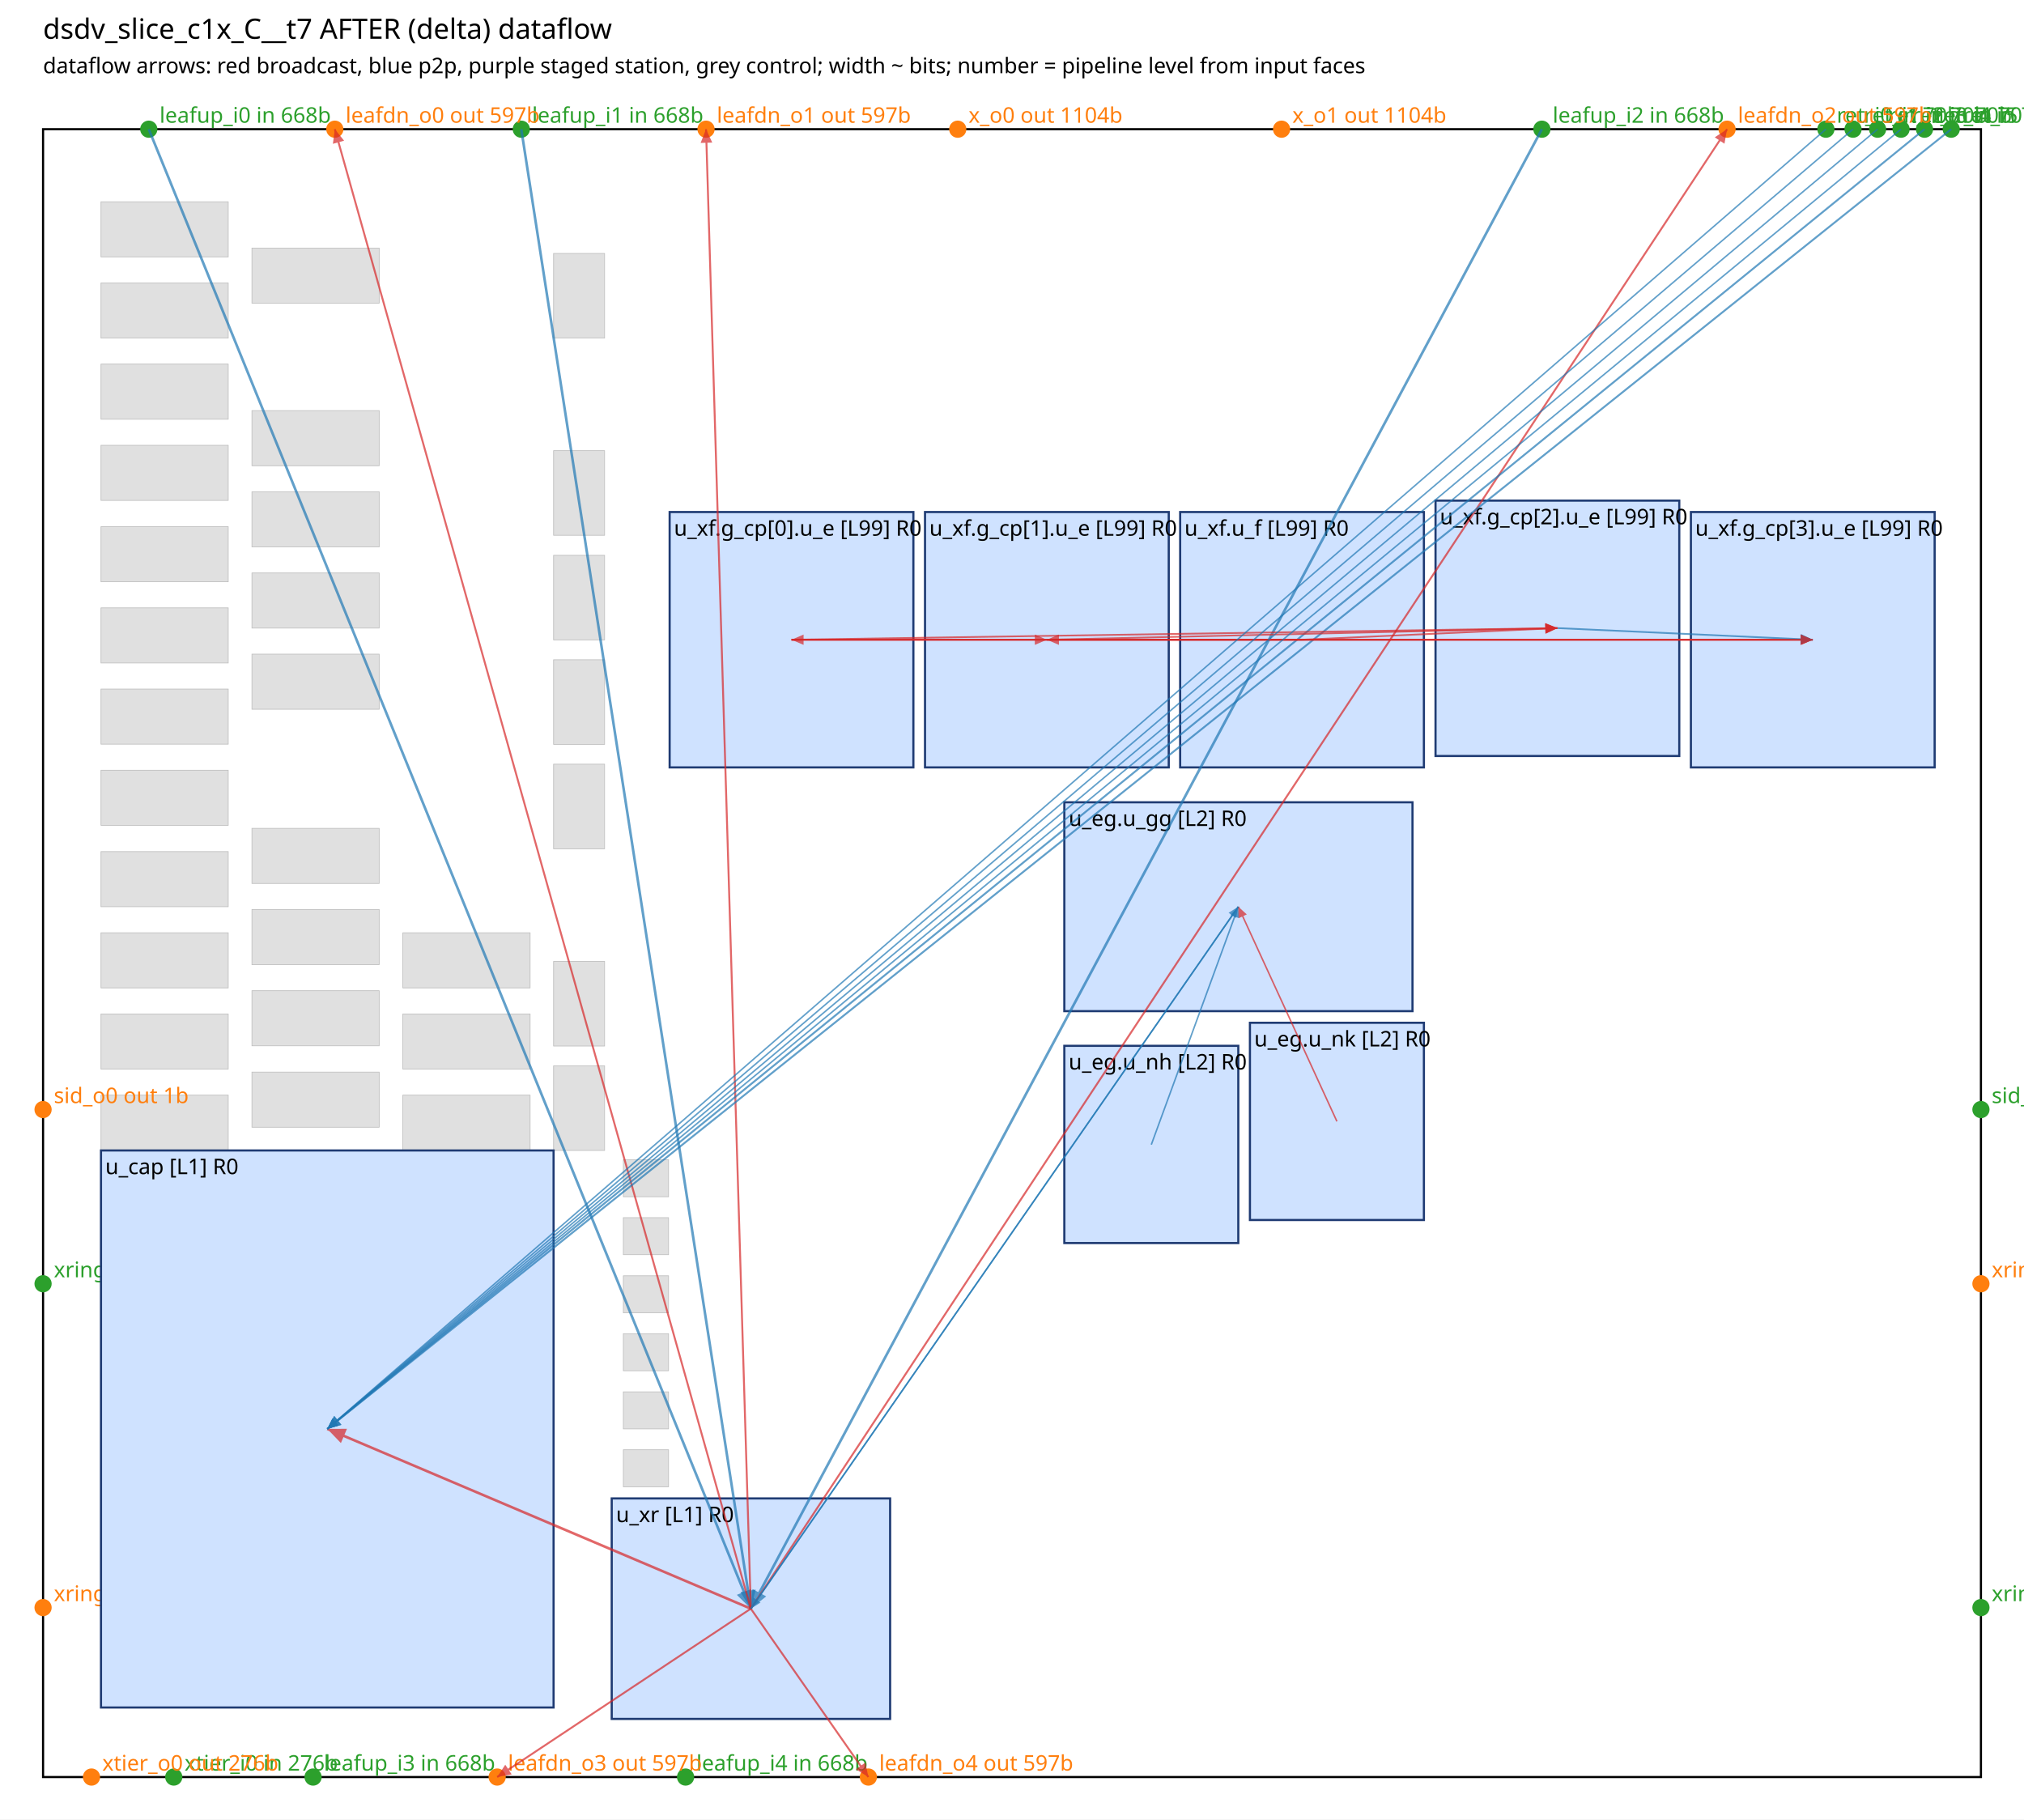
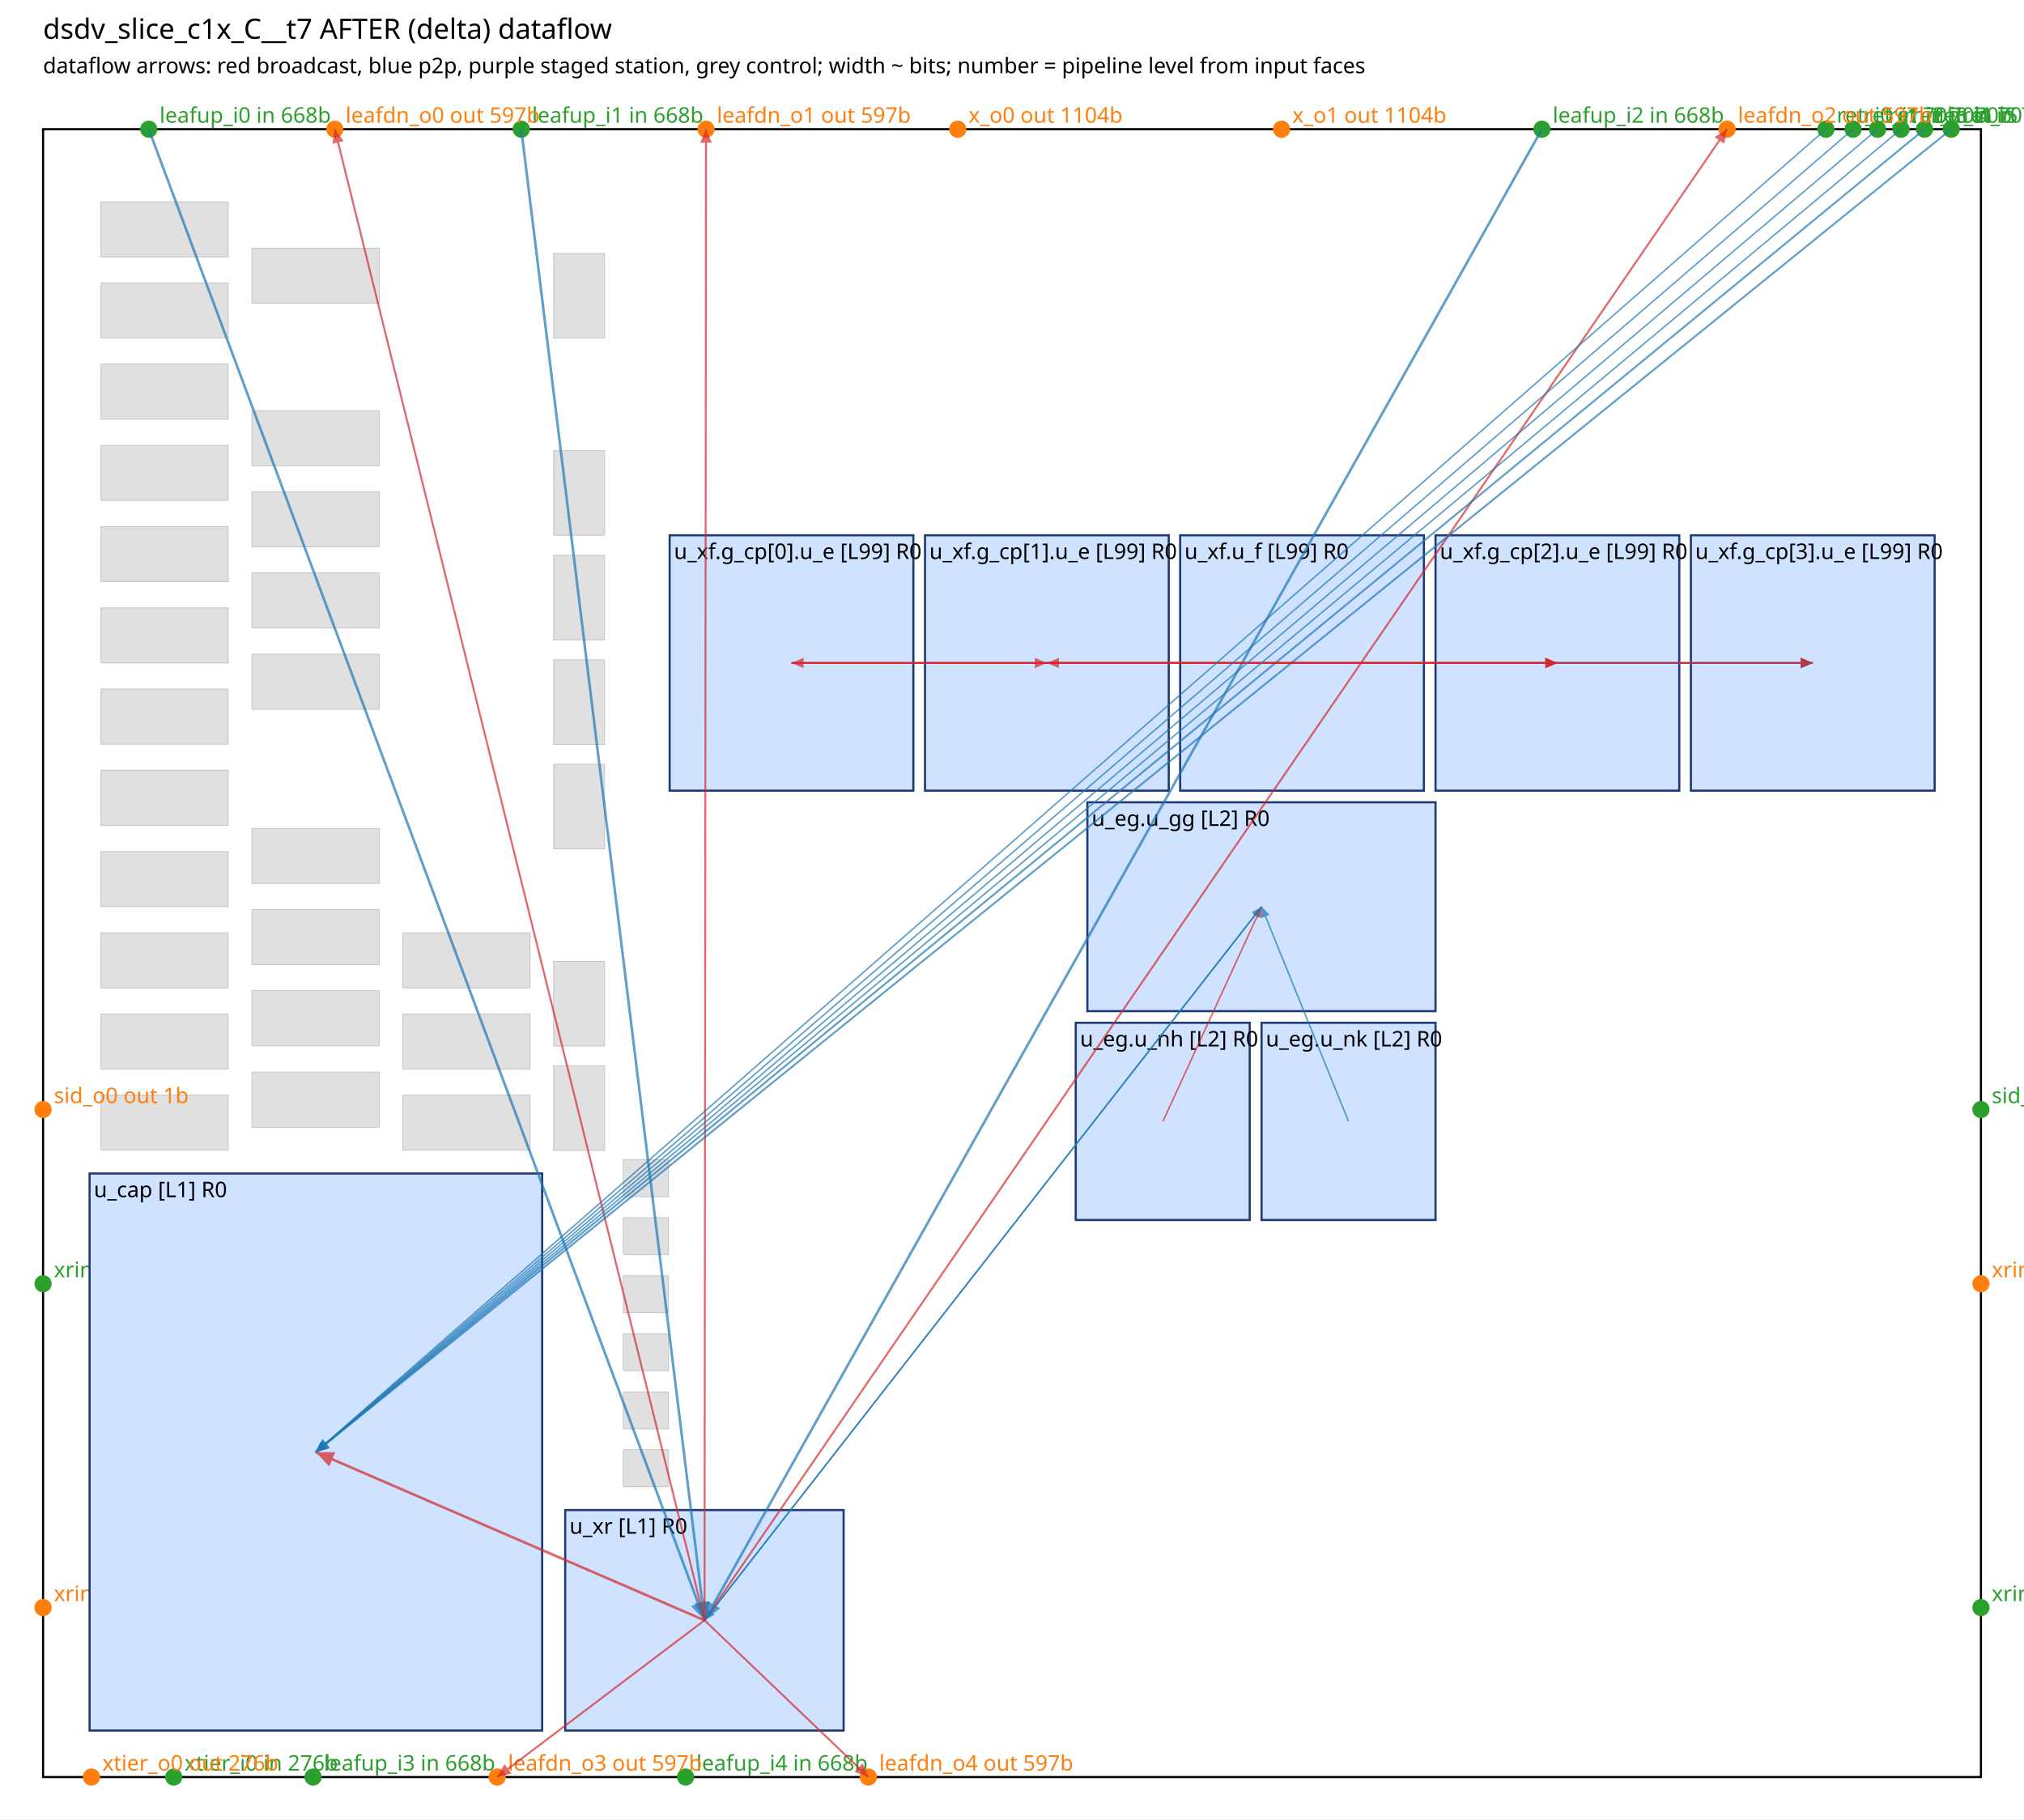
<svg xmlns="http://www.w3.org/2000/svg" width="940" height="845" font-family="sans-serif" font-size="10">
  <defs>
    <marker id="ar" markerWidth="8" markerHeight="8" refX="7" refY="3" orient="auto">
      <path d="M0,0 L7,3 L0,6 z" fill="context-stroke" />
    </marker>
  </defs>
  <rect width="100%" height="100%" fill="white" />
  <text x="20" y="18" font-size="13">dsdv_slice_c1x_C__t7 AFTER (delta) dataflow</text>
  <text x="20" y="34">dataflow arrows: red broadcast, blue p2p, purple staged station, grey control; width ~ bits; number = pipeline level from input faces</text>
  <rect x="20.0" y="60.0" width="900.0" height="765.3" fill="none" stroke="black" />
  <rect x="46.9" y="508.6" width="59.1" height="25.6" fill="#e0e0e0" stroke="#bbb" stroke-width="0.3" />
  <rect x="46.9" y="470.9" width="59.1" height="25.6" fill="#e0e0e0" stroke="#bbb" stroke-width="0.3" />
  <rect x="46.9" y="433.2" width="59.1" height="25.6" fill="#e0e0e0" stroke="#bbb" stroke-width="0.3" />
  <rect x="46.9" y="395.5" width="59.1" height="25.6" fill="#e0e0e0" stroke="#bbb" stroke-width="0.3" />
  <rect x="46.9" y="357.7" width="59.1" height="25.6" fill="#e0e0e0" stroke="#bbb" stroke-width="0.3" />
  <rect x="46.9" y="320.0" width="59.1" height="25.6" fill="#e0e0e0" stroke="#bbb" stroke-width="0.3" />
  <rect x="46.9" y="282.3" width="59.1" height="25.6" fill="#e0e0e0" stroke="#bbb" stroke-width="0.3" />
  <rect x="46.9" y="244.6" width="59.1" height="25.6" fill="#e0e0e0" stroke="#bbb" stroke-width="0.3" />
  <rect x="46.9" y="206.8" width="59.1" height="25.6" fill="#e0e0e0" stroke="#bbb" stroke-width="0.3" />
  <rect x="46.9" y="169.1" width="59.1" height="25.6" fill="#e0e0e0" stroke="#bbb" stroke-width="0.3" />
  <rect x="46.9" y="131.4" width="59.1" height="25.6" fill="#e0e0e0" stroke="#bbb" stroke-width="0.3" />
  <rect x="46.9" y="93.7" width="59.1" height="25.6" fill="#e0e0e0" stroke="#bbb" stroke-width="0.3" />
  <rect x="117.0" y="497.9" width="59.1" height="25.6" fill="#e0e0e0" stroke="#bbb" stroke-width="0.3" />
  <rect x="117.0" y="460.1" width="59.1" height="25.6" fill="#e0e0e0" stroke="#bbb" stroke-width="0.3" />
  <rect x="117.0" y="422.4" width="59.1" height="25.6" fill="#e0e0e0" stroke="#bbb" stroke-width="0.3" />
  <rect x="117.0" y="384.7" width="59.1" height="25.6" fill="#e0e0e0" stroke="#bbb" stroke-width="0.3" />
  <rect x="117.0" y="303.8" width="59.1" height="25.6" fill="#e0e0e0" stroke="#bbb" stroke-width="0.3" />
  <rect x="117.0" y="266.1" width="59.1" height="25.6" fill="#e0e0e0" stroke="#bbb" stroke-width="0.3" />
  <rect x="117.0" y="228.4" width="59.1" height="25.6" fill="#e0e0e0" stroke="#bbb" stroke-width="0.3" />
  <rect x="117.0" y="190.7" width="59.1" height="25.6" fill="#e0e0e0" stroke="#bbb" stroke-width="0.3" />
  <rect x="117.0" y="115.2" width="59.1" height="25.6" fill="#e0e0e0" stroke="#bbb" stroke-width="0.3" />
  <rect x="187.1" y="508.6" width="59.1" height="25.6" fill="#e0e0e0" stroke="#bbb" stroke-width="0.3" />
  <rect x="187.1" y="470.9" width="59.1" height="25.6" fill="#e0e0e0" stroke="#bbb" stroke-width="0.3" />
  <rect x="187.1" y="433.2" width="59.1" height="25.6" fill="#e0e0e0" stroke="#bbb" stroke-width="0.3" />
  <rect x="257.1" y="495.0" width="23.7" height="39.3" fill="#e0e0e0" stroke="#bbb" stroke-width="0.3" />
  <rect x="257.1" y="446.5" width="23.7" height="39.3" fill="#e0e0e0" stroke="#bbb" stroke-width="0.3" />
  <rect x="257.1" y="354.9" width="23.7" height="39.3" fill="#e0e0e0" stroke="#bbb" stroke-width="0.3" />
  <rect x="257.1" y="306.4" width="23.7" height="39.3" fill="#e0e0e0" stroke="#bbb" stroke-width="0.3" />
  <rect x="257.1" y="257.9" width="23.7" height="39.3" fill="#e0e0e0" stroke="#bbb" stroke-width="0.3" />
  <rect x="257.1" y="209.3" width="23.7" height="39.3" fill="#e0e0e0" stroke="#bbb" stroke-width="0.3" />
  <rect x="257.1" y="117.7" width="23.7" height="39.3" fill="#e0e0e0" stroke="#bbb" stroke-width="0.3" />
  <rect x="289.5" y="673.3" width="21.0" height="17.2" fill="#e0e0e0" stroke="#bbb" stroke-width="0.3" />
  <rect x="289.5" y="646.4" width="21.0" height="17.2" fill="#e0e0e0" stroke="#bbb" stroke-width="0.3" />
  <rect x="289.5" y="619.4" width="21.0" height="17.2" fill="#e0e0e0" stroke="#bbb" stroke-width="0.3" />
  <rect x="289.5" y="592.5" width="21.0" height="17.2" fill="#e0e0e0" stroke="#bbb" stroke-width="0.3" />
  <rect x="289.5" y="565.5" width="21.0" height="17.2" fill="#e0e0e0" stroke="#bbb" stroke-width="0.3" />
  <rect x="289.5" y="538.6" width="21.0" height="17.2" fill="#e0e0e0" stroke="#bbb" stroke-width="0.3" />
  <circle cx="920.0" cy="746.6" r="4" fill="#2ca02c" />
  <text x="925.0" y="743.6" fill="#2ca02c">xring_i0 in 1104b</text>
  <circle cx="920.0" cy="515.3" r="4" fill="#2ca02c" />
  <text x="925.0" y="512.3" fill="#2ca02c">sid_i0 in 1b</text>
  <circle cx="69.1" cy="60.0" r="4" fill="#2ca02c" />
  <text x="74.1" y="57.0" fill="#2ca02c">leafup_i0 in 668b</text>
  <circle cx="242.1" cy="60.0" r="4" fill="#2ca02c" />
  <text x="247.1" y="57.0" fill="#2ca02c">leafup_i1 in 668b</text>
  <circle cx="716.1" cy="60.0" r="4" fill="#2ca02c" />
  <text x="721.1" y="57.0" fill="#2ca02c">leafup_i2 in 668b</text>
  <circle cx="848.0" cy="60.0" r="4" fill="#2ca02c" />
  <text x="853.0" y="57.0" fill="#2ca02c">ret_i0 in 70b</text>
  <circle cx="860.6" cy="60.0" r="4" fill="#2ca02c" />
  <text x="865.6" y="57.0" fill="#2ca02c">ret_i1 in 70b</text>
  <circle cx="872.0" cy="60.0" r="4" fill="#2ca02c" />
  <text x="877.0" y="57.0" fill="#2ca02c">ret_i2 in 70b</text>
  <circle cx="882.9" cy="60.0" r="4" fill="#2ca02c" />
  <text x="887.9" y="57.0" fill="#2ca02c">ret_i3 in 70b</text>
  <circle cx="893.8" cy="60.0" r="4" fill="#2ca02c" />
  <text x="898.8" y="57.0" fill="#2ca02c">ret_i4 in 70b</text>
  <circle cx="906.2" cy="60.0" r="4" fill="#2ca02c" />
  <text x="911.2" y="57.0" fill="#2ca02c">ret_i5 in 70b</text>
  <circle cx="80.7" cy="825.3" r="4" fill="#2ca02c" />
  <text x="85.7" y="822.3" fill="#2ca02c">xtier_i0 in 276b</text>
  <circle cx="145.4" cy="825.3" r="4" fill="#2ca02c" />
  <text x="150.4" y="822.3" fill="#2ca02c">leafup_i3 in 668b</text>
  <circle cx="318.4" cy="825.3" r="4" fill="#2ca02c" />
  <text x="323.4" y="822.3" fill="#2ca02c">leafup_i4 in 668b</text>
  <circle cx="20.0" cy="596.2" r="4" fill="#2ca02c" />
  <text x="25.0" y="593.2" fill="#2ca02c">xring_i1 in 1104b</text>
  <circle cx="920.0" cy="596.2" r="4" fill="#ff7f0e" />
  <text x="925.0" y="593.2" fill="#ff7f0e">xring_o0 out 1104b</text>
  <circle cx="155.5" cy="60.0" r="4" fill="#ff7f0e" />
  <text x="160.5" y="57.0" fill="#ff7f0e">leafdn_o0 out 597b</text>
  <circle cx="327.9" cy="60.0" r="4" fill="#ff7f0e" />
  <text x="332.9" y="57.0" fill="#ff7f0e">leafdn_o1 out 597b</text>
  <circle cx="444.8" cy="60.0" r="4" fill="#ff7f0e" />
  <text x="449.8" y="57.0" fill="#ff7f0e">x_o0 out 1104b</text>
  <circle cx="595.2" cy="60.0" r="4" fill="#ff7f0e" />
  <text x="600.2" y="57.0" fill="#ff7f0e">x_o1 out 1104b</text>
  <circle cx="802.1" cy="60.0" r="4" fill="#ff7f0e" />
  <text x="807.1" y="57.0" fill="#ff7f0e">leafdn_o2 out 597b</text>
  <circle cx="42.5" cy="825.3" r="4" fill="#ff7f0e" />
  <text x="47.5" y="822.3" fill="#ff7f0e">xtier_o0 out 276b</text>
  <circle cx="230.9" cy="825.3" r="4" fill="#ff7f0e" />
  <text x="235.9" y="822.3" fill="#ff7f0e">leafdn_o3 out 597b</text>
  <circle cx="403.3" cy="825.3" r="4" fill="#ff7f0e" />
  <text x="408.3" y="822.3" fill="#ff7f0e">leafdn_o4 out 597b</text>
  <circle cx="20.0" cy="746.6" r="4" fill="#ff7f0e" />
  <text x="25.0" y="743.6" fill="#ff7f0e">xring_o1 out 1104b</text>
  <circle cx="20.0" cy="515.3" r="4" fill="#ff7f0e" />
  <text x="25.0" y="512.3" fill="#ff7f0e">sid_o0 out 1b</text>
-   <rect x="46.9" y="534.3" width="210.2" height="258.7" fill="#cfe2ff" stroke="#1f3b73" />
-   <text x="48.9" y="545.3">u_cap [L1] R0</text>
-   <rect x="284.1" y="695.9" width="129.3" height="102.4" fill="#cfe2ff" stroke="#1f3b73" />
-   <text x="286.1" y="706.9">u_xr [L1] R0</text>
-   <rect x="494.3" y="485.7" width="80.8" height="91.6" fill="#cfe2ff" stroke="#1f3b73" />
-   <text x="496.3" y="496.7">u_eg.u_nh [L2] R0</text>
-   <rect x="580.5" y="475.0" width="80.8" height="91.6" fill="#cfe2ff" stroke="#1f3b73" />
-   <text x="582.5" y="486.0">u_eg.u_nk [L2] R0</text>
-   <rect x="494.3" y="372.6" width="161.7" height="97.0" fill="#cfe2ff" stroke="#1f3b73" />
-   <text x="496.3" y="383.6">u_eg.u_gg [L2] R0</text>
-   <rect x="311.0" y="237.8" width="113.2" height="118.6" fill="#cfe2ff" stroke="#1f3b73" />
-   <text x="313.0" y="248.8">u_xf.g_cp[0].u_e [L99] R0</text>
-   <rect x="429.6" y="237.8" width="113.2" height="118.6" fill="#cfe2ff" stroke="#1f3b73" />
-   <text x="431.6" y="248.8">u_xf.g_cp[1].u_e [L99] R0</text>
-   <rect x="548.1" y="237.8" width="113.2" height="118.6" fill="#cfe2ff" stroke="#1f3b73" />
-   <text x="550.1" y="248.8">u_xf.u_f [L99] R0</text>
-   <rect x="666.7" y="232.5" width="113.2" height="118.6" fill="#cfe2ff" stroke="#1f3b73" />
-   <text x="668.7" y="243.5">u_xf.g_cp[2].u_e [L99] R0</text>
-   <rect x="785.3" y="237.8" width="113.2" height="118.6" fill="#cfe2ff" stroke="#1f3b73" />
-   <text x="787.3" y="248.8">u_xf.g_cp[3].u_e [L99] R0</text>
-   <line x1="69.1" y1="60.0" x2="348.7" y2="747.1" stroke="#1f77b4" stroke-width="1.2" opacity="0.7" marker-end="url(#ar)" />
-   <line x1="242.1" y1="60.0" x2="348.7" y2="747.1" stroke="#1f77b4" stroke-width="1.2" opacity="0.7" marker-end="url(#ar)" />
-   <line x1="716.1" y1="60.0" x2="348.7" y2="747.1" stroke="#1f77b4" stroke-width="1.2" opacity="0.7" marker-end="url(#ar)" />
-   <line x1="348.7" y1="747.1" x2="152.0" y2="663.6" stroke="#d62728" stroke-width="1.2" opacity="0.7" marker-end="url(#ar)" />
-   <line x1="348.7" y1="747.1" x2="155.5" y2="60.0" stroke="#d62728" stroke-width="0.9" opacity="0.7" marker-end="url(#ar)" />
-   <line x1="348.7" y1="747.1" x2="327.9" y2="60.0" stroke="#d62728" stroke-width="0.9" opacity="0.7" marker-end="url(#ar)" />
-   <line x1="348.7" y1="747.1" x2="802.1" y2="60.0" stroke="#d62728" stroke-width="0.9" opacity="0.7" marker-end="url(#ar)" />
-   <line x1="348.7" y1="747.1" x2="230.9" y2="825.3" stroke="#d62728" stroke-width="0.9" opacity="0.7" marker-end="url(#ar)" />
-   <line x1="348.7" y1="747.1" x2="403.3" y2="825.3" stroke="#d62728" stroke-width="0.9" opacity="0.7" marker-end="url(#ar)" />
-   <line x1="893.8" y1="60.0" x2="152.0" y2="663.6" stroke="#1f77b4" stroke-width="0.9" opacity="0.7" marker-end="url(#ar)" />
-   <line x1="906.2" y1="60.0" x2="152.0" y2="663.6" stroke="#1f77b4" stroke-width="0.9" opacity="0.7" marker-end="url(#ar)" />
-   <line x1="367.6" y1="297.1" x2="841.9" y2="297.1" stroke="#d62728" stroke-width="0.8" opacity="0.7" marker-end="url(#ar)" />
-   <line x1="486.2" y1="297.1" x2="841.9" y2="297.1" stroke="#d62728" stroke-width="0.8" opacity="0.7" marker-end="url(#ar)" />
-   <line x1="723.3" y1="291.7" x2="841.9" y2="297.1" stroke="#1f77b4" stroke-width="0.8" opacity="0.7" marker-end="url(#ar)" />
-   <line x1="367.6" y1="297.1" x2="723.3" y2="291.7" stroke="#d62728" stroke-width="0.8" opacity="0.7" marker-end="url(#ar)" />
-   <line x1="486.2" y1="297.1" x2="723.3" y2="291.7" stroke="#d62728" stroke-width="0.8" opacity="0.7" marker-end="url(#ar)" />
-   <line x1="367.6" y1="297.1" x2="486.2" y2="297.1" stroke="#d62728" stroke-width="0.8" opacity="0.7" marker-end="url(#ar)" />
-   <line x1="604.7" y1="297.1" x2="841.9" y2="297.1" stroke="#d62728" stroke-width="0.8" opacity="0.7" marker-end="url(#ar)" />
-   <line x1="604.7" y1="297.1" x2="723.3" y2="291.7" stroke="#d62728" stroke-width="0.8" opacity="0.7" marker-end="url(#ar)" />
-   <line x1="604.7" y1="297.1" x2="486.2" y2="297.1" stroke="#d62728" stroke-width="0.8" opacity="0.7" marker-end="url(#ar)" />
-   <line x1="604.7" y1="297.1" x2="367.6" y2="297.1" stroke="#d62728" stroke-width="0.8" opacity="0.7" marker-end="url(#ar)" />
-   <line x1="848.0" y1="60.0" x2="152.0" y2="663.6" stroke="#1f77b4" stroke-width="0.7" opacity="0.7" marker-end="url(#ar)" />
-   <line x1="860.6" y1="60.0" x2="152.0" y2="663.6" stroke="#1f77b4" stroke-width="0.7" opacity="0.7" marker-end="url(#ar)" />
-   <line x1="872.0" y1="60.0" x2="152.0" y2="663.6" stroke="#1f77b4" stroke-width="0.7" opacity="0.7" marker-end="url(#ar)" />
-   <line x1="882.9" y1="60.0" x2="152.0" y2="663.6" stroke="#1f77b4" stroke-width="0.7" opacity="0.7" marker-end="url(#ar)" />
-   <line x1="575.1" y1="421.1" x2="348.7" y2="747.1" stroke="#1f77b4" stroke-width="0.7" opacity="0.7" marker-end="url(#ar)" />
-   <line x1="534.7" y1="531.6" x2="575.1" y2="421.1" stroke="#1f77b4" stroke-width="0.7" opacity="0.7" marker-end="url(#ar)" />
-   <line x1="620.9" y1="520.8" x2="575.1" y2="421.1" stroke="#d62728" stroke-width="0.7" opacity="0.7" marker-end="url(#ar)" />
-   <line x1="348.7" y1="747.1" x2="575.1" y2="421.1" stroke="#1f77b4" stroke-width="0.7" opacity="0.7" marker-end="url(#ar)" />
+   <rect x="41.6" y="545.0" width="210.2" height="258.7" fill="#cfe2ff" stroke="#1f3b73" />
+   <text x="43.6" y="556.0">u_cap [L1] R0</text>
+   <rect x="262.5" y="701.3" width="129.3" height="102.4" fill="#cfe2ff" stroke="#1f3b73" />
+   <text x="264.5" y="712.3">u_xr [L1] R0</text>
+   <rect x="499.6" y="475.0" width="80.8" height="91.6" fill="#cfe2ff" stroke="#1f3b73" />
+   <text x="501.6" y="486.0">u_eg.u_nh [L2] R0</text>
+   <rect x="585.9" y="475.0" width="80.8" height="91.6" fill="#cfe2ff" stroke="#1f3b73" />
+   <text x="587.9" y="486.0">u_eg.u_nk [L2] R0</text>
+   <rect x="505.0" y="372.6" width="161.7" height="97.0" fill="#cfe2ff" stroke="#1f3b73" />
+   <text x="507.0" y="383.6">u_eg.u_gg [L2] R0</text>
+   <rect x="311.0" y="248.6" width="113.2" height="118.6" fill="#cfe2ff" stroke="#1f3b73" />
+   <text x="313.0" y="259.6">u_xf.g_cp[0].u_e [L99] R0</text>
+   <rect x="429.6" y="248.6" width="113.2" height="118.6" fill="#cfe2ff" stroke="#1f3b73" />
+   <text x="431.6" y="259.6">u_xf.g_cp[1].u_e [L99] R0</text>
+   <rect x="548.1" y="248.6" width="113.2" height="118.6" fill="#cfe2ff" stroke="#1f3b73" />
+   <text x="550.1" y="259.6">u_xf.u_f [L99] R0</text>
+   <rect x="666.7" y="248.6" width="113.2" height="118.6" fill="#cfe2ff" stroke="#1f3b73" />
+   <text x="668.7" y="259.6">u_xf.g_cp[2].u_e [L99] R0</text>
+   <rect x="785.3" y="248.6" width="113.2" height="118.6" fill="#cfe2ff" stroke="#1f3b73" />
+   <text x="787.3" y="259.6">u_xf.g_cp[3].u_e [L99] R0</text>
+   <line x1="69.1" y1="60.0" x2="327.2" y2="752.5" stroke="#1f77b4" stroke-width="1.2" opacity="0.7" marker-end="url(#ar)" />
+   <line x1="242.1" y1="60.0" x2="327.2" y2="752.5" stroke="#1f77b4" stroke-width="1.2" opacity="0.7" marker-end="url(#ar)" />
+   <line x1="716.1" y1="60.0" x2="327.2" y2="752.5" stroke="#1f77b4" stroke-width="1.2" opacity="0.7" marker-end="url(#ar)" />
+   <line x1="327.2" y1="752.5" x2="146.6" y2="674.4" stroke="#d62728" stroke-width="1.2" opacity="0.7" marker-end="url(#ar)" />
+   <line x1="327.2" y1="752.5" x2="155.5" y2="60.0" stroke="#d62728" stroke-width="0.9" opacity="0.7" marker-end="url(#ar)" />
+   <line x1="327.2" y1="752.5" x2="327.9" y2="60.0" stroke="#d62728" stroke-width="0.9" opacity="0.7" marker-end="url(#ar)" />
+   <line x1="327.2" y1="752.5" x2="802.1" y2="60.0" stroke="#d62728" stroke-width="0.9" opacity="0.7" marker-end="url(#ar)" />
+   <line x1="327.2" y1="752.5" x2="230.9" y2="825.3" stroke="#d62728" stroke-width="0.9" opacity="0.7" marker-end="url(#ar)" />
+   <line x1="327.2" y1="752.5" x2="403.3" y2="825.3" stroke="#d62728" stroke-width="0.9" opacity="0.7" marker-end="url(#ar)" />
+   <line x1="893.8" y1="60.0" x2="146.6" y2="674.4" stroke="#1f77b4" stroke-width="0.9" opacity="0.7" marker-end="url(#ar)" />
+   <line x1="906.2" y1="60.0" x2="146.6" y2="674.4" stroke="#1f77b4" stroke-width="0.9" opacity="0.7" marker-end="url(#ar)" />
+   <line x1="367.6" y1="307.9" x2="841.9" y2="307.9" stroke="#d62728" stroke-width="0.8" opacity="0.7" marker-end="url(#ar)" />
+   <line x1="486.2" y1="307.9" x2="841.9" y2="307.9" stroke="#d62728" stroke-width="0.8" opacity="0.7" marker-end="url(#ar)" />
+   <line x1="723.3" y1="307.9" x2="841.9" y2="307.9" stroke="#1f77b4" stroke-width="0.8" opacity="0.7" marker-end="url(#ar)" />
+   <line x1="367.6" y1="307.9" x2="723.3" y2="307.9" stroke="#d62728" stroke-width="0.8" opacity="0.7" marker-end="url(#ar)" />
+   <line x1="486.2" y1="307.9" x2="723.3" y2="307.9" stroke="#d62728" stroke-width="0.8" opacity="0.7" marker-end="url(#ar)" />
+   <line x1="367.6" y1="307.9" x2="486.2" y2="307.9" stroke="#d62728" stroke-width="0.8" opacity="0.7" marker-end="url(#ar)" />
+   <line x1="604.7" y1="307.9" x2="841.9" y2="307.9" stroke="#d62728" stroke-width="0.8" opacity="0.7" marker-end="url(#ar)" />
+   <line x1="604.7" y1="307.9" x2="723.3" y2="307.9" stroke="#d62728" stroke-width="0.8" opacity="0.7" marker-end="url(#ar)" />
+   <line x1="604.7" y1="307.9" x2="486.2" y2="307.9" stroke="#d62728" stroke-width="0.8" opacity="0.7" marker-end="url(#ar)" />
+   <line x1="604.7" y1="307.9" x2="367.6" y2="307.9" stroke="#d62728" stroke-width="0.8" opacity="0.7" marker-end="url(#ar)" />
+   <line x1="848.0" y1="60.0" x2="146.6" y2="674.4" stroke="#1f77b4" stroke-width="0.7" opacity="0.7" marker-end="url(#ar)" />
+   <line x1="860.6" y1="60.0" x2="146.6" y2="674.4" stroke="#1f77b4" stroke-width="0.7" opacity="0.7" marker-end="url(#ar)" />
+   <line x1="872.0" y1="60.0" x2="146.6" y2="674.4" stroke="#1f77b4" stroke-width="0.7" opacity="0.7" marker-end="url(#ar)" />
+   <line x1="882.9" y1="60.0" x2="146.6" y2="674.4" stroke="#1f77b4" stroke-width="0.7" opacity="0.7" marker-end="url(#ar)" />
+   <line x1="585.9" y1="421.1" x2="327.2" y2="752.5" stroke="#1f77b4" stroke-width="0.7" opacity="0.7" marker-end="url(#ar)" />
+   <line x1="540.1" y1="520.8" x2="585.9" y2="421.1" stroke="#d62728" stroke-width="0.7" opacity="0.7" marker-end="url(#ar)" />
+   <line x1="626.3" y1="520.8" x2="585.9" y2="421.1" stroke="#1f77b4" stroke-width="0.7" opacity="0.7" marker-end="url(#ar)" />
+   <line x1="327.2" y1="752.5" x2="585.9" y2="421.1" stroke="#1f77b4" stroke-width="0.7" opacity="0.7" marker-end="url(#ar)" />
</svg>
